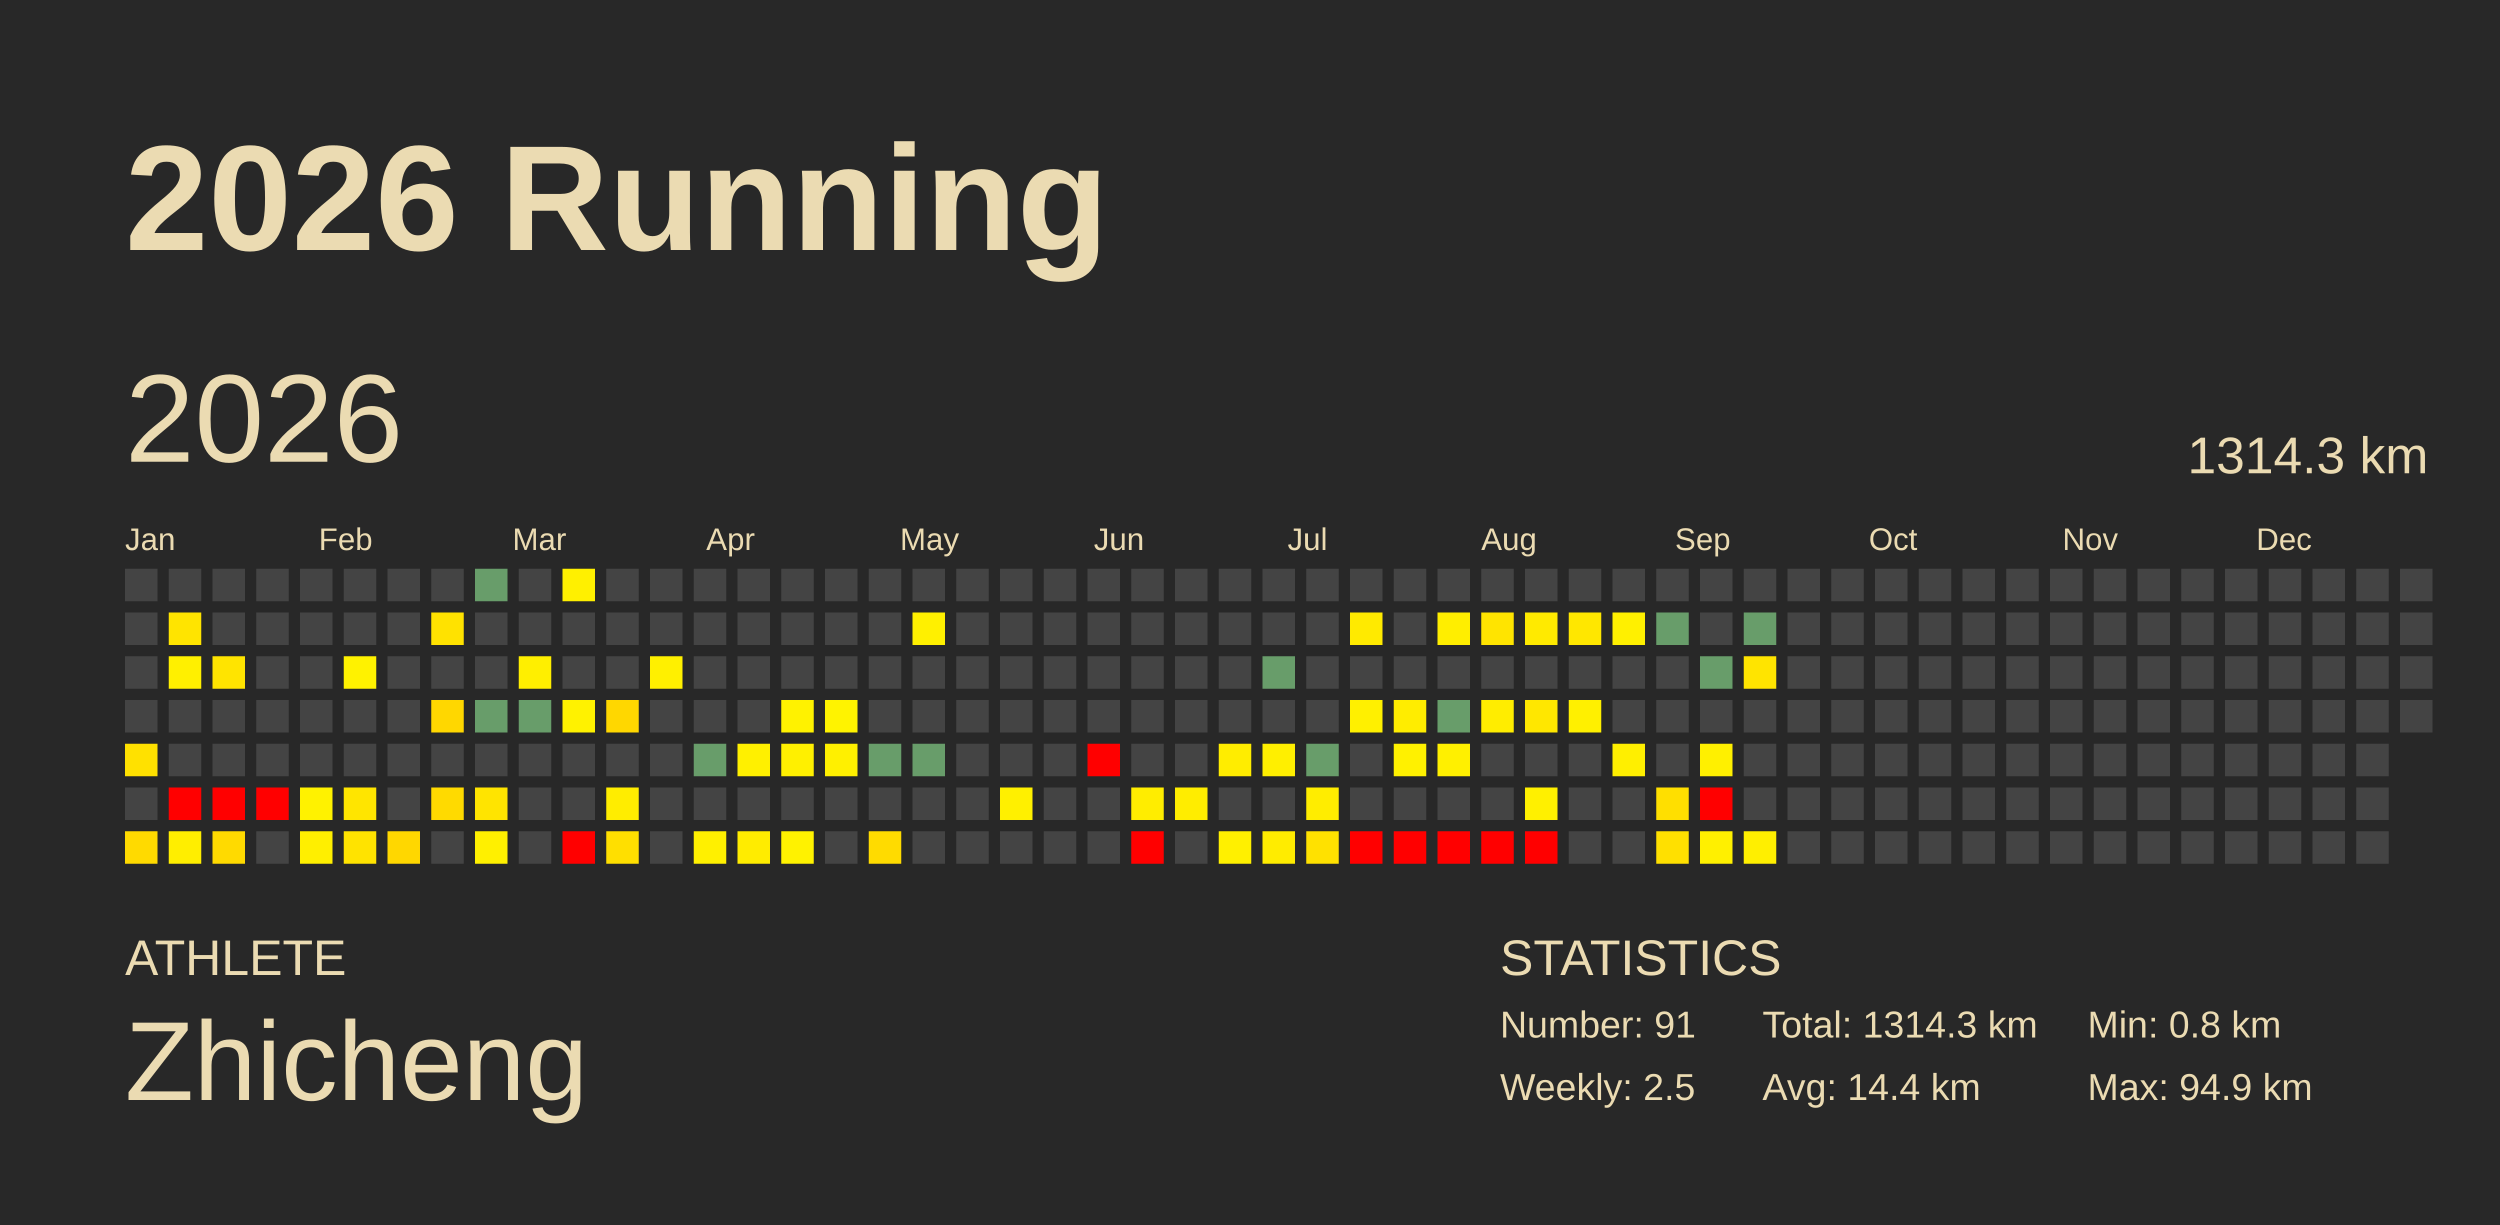
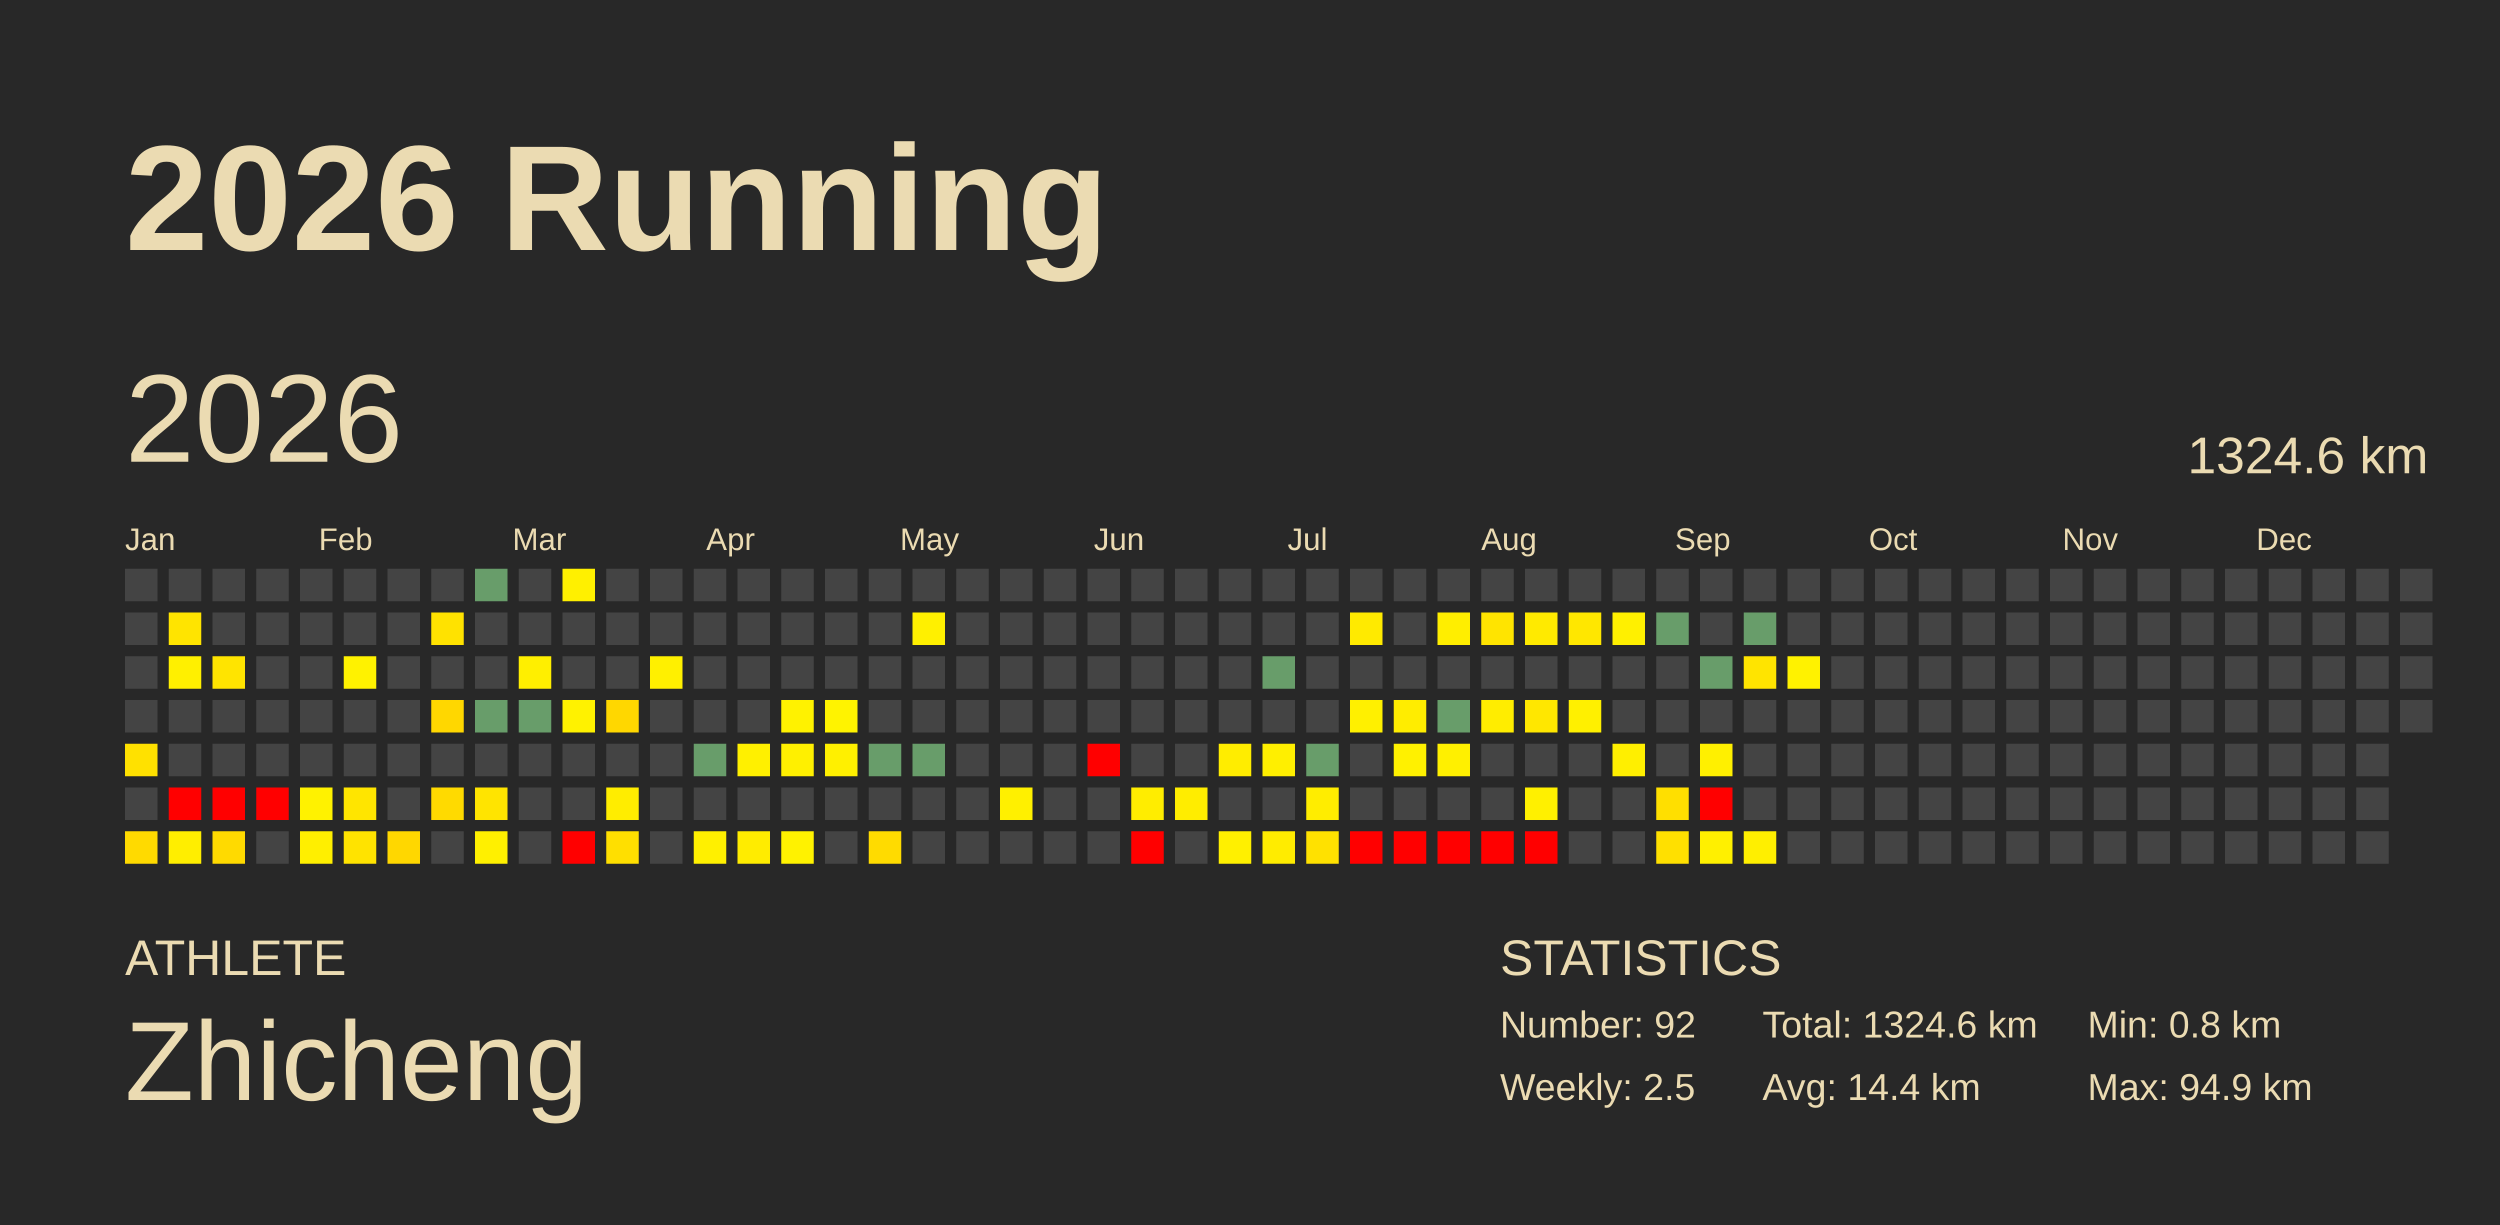
<svg xmlns="http://www.w3.org/2000/svg" baseProfile="full" height="98mm" version="1.1" viewBox="0,0,200,98" width="200mm">
  <defs />
  <rect fill="#282828" height="98" width="200" x="0" y="0" />
  <text fill="#ebdbb2" style="font-size:12px; font-family:Arial; font-weight:bold;" x="10" y="20">2026 Running</text>
  <text fill="#ebdbb2" style="font-size:4px; font-family:Arial" x="10" y="78">ATHLETE</text>
  <text fill="#ebdbb2" style="font-size:9px; font-family:Arial" x="10" y="88">Zhicheng</text>
  <text fill="#ebdbb2" style="font-size:4px; font-family:Arial" x="120" y="78">STATISTICS</text>
-   <text fill="#ebdbb2" style="font-size:3px; font-family:Arial" x="120" y="83">Number: 91</text>
+   <text fill="#ebdbb2" style="font-size:3px; font-family:Arial" x="120" y="83">Number: 92</text>
  <text fill="#ebdbb2" style="font-size:3px; font-family:Arial" x="120" y="88">Weekly: 2.5</text>
-   <text fill="#ebdbb2" style="font-size:3px; font-family:Arial" x="141" y="83">Total: 1314.3 km</text>
+   <text fill="#ebdbb2" style="font-size:3px; font-family:Arial" x="141" y="83">Total: 1324.6 km</text>
  <text fill="#ebdbb2" style="font-size:3px; font-family:Arial" x="141" y="88">Avg: 14.4 km</text>
  <text fill="#ebdbb2" style="font-size:3px; font-family:Arial" x="167" y="83">Min: 0.8 km</text>
  <text fill="#ebdbb2" style="font-size:3px; font-family:Arial" x="167" y="88">Max: 94.9 km</text>
  <text dominant-baseline="hanging" fill="#ebdbb2" style="font-size:10.0px; font-family:Arial;" x="10" y="30">2026</text>
-   <text dominant-baseline="hanging" fill="#ebdbb2" style="font-size:4.125px; font-family:Arial;" x="175" y="35">1314.3 km</text>
+   <text dominant-baseline="hanging" fill="#ebdbb2" style="font-size:4.125px; font-family:Arial;" x="175" y="35">1324.6 km</text>
  <text fill="#ebdbb2" style="font-size:2.5px; font-family:Arial" x="10.0" y="44">Jan</text>
  <text fill="#ebdbb2" style="font-size:2.5px; font-family:Arial" x="25.5" y="44">Feb</text>
  <text fill="#ebdbb2" style="font-size:2.5px; font-family:Arial" x="41.0" y="44">Mar</text>
  <text fill="#ebdbb2" style="font-size:2.5px; font-family:Arial" x="56.5" y="44">Apr</text>
  <text fill="#ebdbb2" style="font-size:2.5px; font-family:Arial" x="72.0" y="44">May</text>
  <text fill="#ebdbb2" style="font-size:2.5px; font-family:Arial" x="87.5" y="44">Jun</text>
  <text fill="#ebdbb2" style="font-size:2.5px; font-family:Arial" x="103.0" y="44">Jul</text>
  <text fill="#ebdbb2" style="font-size:2.5px; font-family:Arial" x="118.5" y="44">Aug</text>
  <text fill="#ebdbb2" style="font-size:2.5px; font-family:Arial" x="134.0" y="44">Sep</text>
  <text fill="#ebdbb2" style="font-size:2.5px; font-family:Arial" x="149.5" y="44">Oct</text>
  <text fill="#ebdbb2" style="font-size:2.5px; font-family:Arial" x="165.0" y="44">Nov</text>
  <text fill="#ebdbb2" style="font-size:2.5px; font-family:Arial" x="180.5" y="44">Dec</text>
  <rect fill="#444444" height="2.6" width="2.6" x="10.0" y="45.5" />
  <rect fill="#444444" height="2.6" width="2.6" x="10.0" y="49.0" />
  <rect fill="#444444" height="2.6" width="2.6" x="10.0" y="52.5" />
  <rect fill="#444444" height="2.6" width="2.6" x="10.0" y="56.0" />
  <rect fill="#ffe100" height="2.6" width="2.6" x="10.0" y="59.5" />
  <rect fill="#444444" height="2.6" width="2.6" x="10.0" y="63.0" />
  <rect fill="#ffda00" height="2.6" width="2.6" x="10.0" y="66.5" />
  <rect fill="#444444" height="2.6" width="2.6" x="13.5" y="45.5" />
  <rect fill="#ffe400" height="2.6" width="2.6" x="13.5" y="49.0" />
  <rect fill="#fff000" height="2.6" width="2.6" x="13.5" y="52.5" />
  <rect fill="#444444" height="2.6" width="2.6" x="13.5" y="56.0" />
  <rect fill="#444444" height="2.6" width="2.6" x="13.5" y="59.5" />
  <rect fill="red" height="2.6" width="2.6" x="13.5" y="63.0" />
  <rect fill="#ffee00" height="2.6" width="2.6" x="13.5" y="66.5" />
  <rect fill="#444444" height="2.6" width="2.6" x="17.0" y="45.5" />
  <rect fill="#444444" height="2.6" width="2.6" x="17.0" y="49.0" />
  <rect fill="#ffe400" height="2.6" width="2.6" x="17.0" y="52.5" />
  <rect fill="#444444" height="2.6" width="2.6" x="17.0" y="56.0" />
  <rect fill="#444444" height="2.6" width="2.6" x="17.0" y="59.5" />
  <rect fill="red" height="2.6" width="2.6" x="17.0" y="63.0" />
  <rect fill="#ffda00" height="2.6" width="2.6" x="17.0" y="66.5" />
  <rect fill="#444444" height="2.6" width="2.6" x="20.5" y="45.5" />
  <rect fill="#444444" height="2.6" width="2.6" x="20.5" y="49.0" />
  <rect fill="#444444" height="2.6" width="2.6" x="20.5" y="52.5" />
  <rect fill="#444444" height="2.6" width="2.6" x="20.5" y="56.0" />
  <rect fill="#444444" height="2.6" width="2.6" x="20.5" y="59.5" />
  <rect fill="red" height="2.6" width="2.6" x="20.5" y="63.0" />
  <rect fill="#444444" height="2.6" width="2.6" x="20.5" y="66.5" />
  <rect fill="#444444" height="2.6" width="2.6" x="24.0" y="45.5" />
  <rect fill="#444444" height="2.6" width="2.6" x="24.0" y="49.0" />
  <rect fill="#444444" height="2.6" width="2.6" x="24.0" y="52.5" />
  <rect fill="#444444" height="2.6" width="2.6" x="24.0" y="56.0" />
  <rect fill="#444444" height="2.6" width="2.6" x="24.0" y="59.5" />
  <rect fill="#fff200" height="2.6" width="2.6" x="24.0" y="63.0" />
  <rect fill="#ffef00" height="2.6" width="2.6" x="24.0" y="66.5" />
  <rect fill="#444444" height="2.6" width="2.6" x="27.5" y="45.5" />
  <rect fill="#444444" height="2.6" width="2.6" x="27.5" y="49.0" />
  <rect fill="#fff200" height="2.6" width="2.6" x="27.5" y="52.5" />
  <rect fill="#444444" height="2.6" width="2.6" x="27.5" y="56.0" />
  <rect fill="#444444" height="2.6" width="2.6" x="27.5" y="59.5" />
  <rect fill="#ffe500" height="2.6" width="2.6" x="27.5" y="63.0" />
  <rect fill="#ffe300" height="2.6" width="2.6" x="27.5" y="66.5" />
  <rect fill="#444444" height="2.6" width="2.6" x="31.0" y="45.5" />
  <rect fill="#444444" height="2.6" width="2.6" x="31.0" y="49.0" />
  <rect fill="#444444" height="2.6" width="2.6" x="31.0" y="52.5" />
  <rect fill="#444444" height="2.6" width="2.6" x="31.0" y="56.0" />
  <rect fill="#444444" height="2.6" width="2.6" x="31.0" y="59.5" />
  <rect fill="#444444" height="2.6" width="2.6" x="31.0" y="63.0" />
  <rect fill="#ffd700" height="2.6" width="2.6" x="31.0" y="66.5" />
  <rect fill="#444444" height="2.6" width="2.6" x="34.5" y="45.5" />
  <rect fill="#ffe200" height="2.6" width="2.6" x="34.5" y="49.0" />
  <rect fill="#444444" height="2.6" width="2.6" x="34.5" y="52.5" />
  <rect fill="#ffd700" height="2.6" width="2.6" x="34.5" y="56.0" />
  <rect fill="#444444" height="2.6" width="2.6" x="34.5" y="59.5" />
  <rect fill="#ffda00" height="2.6" width="2.6" x="34.5" y="63.0" />
  <rect fill="#444444" height="2.6" width="2.6" x="34.5" y="66.5" />
  <rect fill="#689d6a" height="2.6" width="2.6" x="38.0" y="45.5" />
  <rect fill="#444444" height="2.6" width="2.6" x="38.0" y="49.0" />
  <rect fill="#444444" height="2.6" width="2.6" x="38.0" y="52.5" />
  <rect fill="#689d6a" height="2.6" width="2.6" x="38.0" y="56.0" />
  <rect fill="#444444" height="2.6" width="2.6" x="38.0" y="59.5" />
  <rect fill="#ffe400" height="2.6" width="2.6" x="38.0" y="63.0" />
  <rect fill="#fff000" height="2.6" width="2.6" x="38.0" y="66.5" />
  <rect fill="#444444" height="2.6" width="2.6" x="41.5" y="45.5" />
  <rect fill="#444444" height="2.6" width="2.6" x="41.5" y="49.0" />
  <rect fill="#ffef00" height="2.6" width="2.6" x="41.5" y="52.5" />
  <rect fill="#689d6a" height="2.6" width="2.6" x="41.5" y="56.0" />
  <rect fill="#444444" height="2.6" width="2.6" x="41.5" y="59.5" />
  <rect fill="#444444" height="2.6" width="2.6" x="41.5" y="63.0" />
  <rect fill="#444444" height="2.6" width="2.6" x="41.5" y="66.5" />
  <rect fill="#fff000" height="2.6" width="2.6" x="45.0" y="45.5" />
  <rect fill="#444444" height="2.6" width="2.6" x="45.0" y="49.0" />
  <rect fill="#444444" height="2.6" width="2.6" x="45.0" y="52.5" />
  <rect fill="#fff200" height="2.6" width="2.6" x="45.0" y="56.0" />
  <rect fill="#444444" height="2.6" width="2.6" x="45.0" y="59.5" />
  <rect fill="#444444" height="2.6" width="2.6" x="45.0" y="63.0" />
  <rect fill="red" height="2.6" width="2.6" x="45.0" y="66.5" />
  <rect fill="#444444" height="2.6" width="2.6" x="48.5" y="45.5" />
  <rect fill="#444444" height="2.6" width="2.6" x="48.5" y="49.0" />
  <rect fill="#444444" height="2.6" width="2.6" x="48.5" y="52.5" />
  <rect fill="#ffd700" height="2.6" width="2.6" x="48.5" y="56.0" />
  <rect fill="#444444" height="2.6" width="2.6" x="48.5" y="59.5" />
  <rect fill="#ffed00" height="2.6" width="2.6" x="48.5" y="63.0" />
  <rect fill="#ffdf00" height="2.6" width="2.6" x="48.5" y="66.5" />
  <rect fill="#444444" height="2.6" width="2.6" x="52.0" y="45.5" />
  <rect fill="#444444" height="2.6" width="2.6" x="52.0" y="49.0" />
  <rect fill="#fff000" height="2.6" width="2.6" x="52.0" y="52.5" />
  <rect fill="#444444" height="2.6" width="2.6" x="52.0" y="56.0" />
  <rect fill="#444444" height="2.6" width="2.6" x="52.0" y="59.5" />
  <rect fill="#444444" height="2.6" width="2.6" x="52.0" y="63.0" />
  <rect fill="#444444" height="2.6" width="2.6" x="52.0" y="66.5" />
  <rect fill="#444444" height="2.6" width="2.6" x="55.5" y="45.5" />
  <rect fill="#444444" height="2.6" width="2.6" x="55.5" y="49.0" />
  <rect fill="#444444" height="2.6" width="2.6" x="55.5" y="52.5" />
  <rect fill="#444444" height="2.6" width="2.6" x="55.5" y="56.0" />
  <rect fill="#689d6a" height="2.6" width="2.6" x="55.5" y="59.5" />
  <rect fill="#444444" height="2.6" width="2.6" x="55.5" y="63.0" />
  <rect fill="#fff000" height="2.6" width="2.6" x="55.5" y="66.5" />
  <rect fill="#444444" height="2.6" width="2.6" x="59.0" y="45.5" />
  <rect fill="#444444" height="2.6" width="2.6" x="59.0" y="49.0" />
  <rect fill="#444444" height="2.6" width="2.6" x="59.0" y="52.5" />
  <rect fill="#444444" height="2.6" width="2.6" x="59.0" y="56.0" />
  <rect fill="#fff000" height="2.6" width="2.6" x="59.0" y="59.5" />
  <rect fill="#444444" height="2.6" width="2.6" x="59.0" y="63.0" />
  <rect fill="#ffec00" height="2.6" width="2.6" x="59.0" y="66.5" />
  <rect fill="#444444" height="2.6" width="2.6" x="62.5" y="45.5" />
  <rect fill="#444444" height="2.6" width="2.6" x="62.5" y="49.0" />
  <rect fill="#444444" height="2.6" width="2.6" x="62.5" y="52.5" />
  <rect fill="#fff200" height="2.6" width="2.6" x="62.5" y="56.0" />
  <rect fill="#fff000" height="2.6" width="2.6" x="62.5" y="59.5" />
  <rect fill="#444444" height="2.6" width="2.6" x="62.5" y="63.0" />
  <rect fill="#fff200" height="2.6" width="2.6" x="62.5" y="66.5" />
  <rect fill="#444444" height="2.6" width="2.6" x="66.0" y="45.5" />
  <rect fill="#444444" height="2.6" width="2.6" x="66.0" y="49.0" />
  <rect fill="#444444" height="2.6" width="2.6" x="66.0" y="52.5" />
  <rect fill="#fff300" height="2.6" width="2.6" x="66.0" y="56.0" />
  <rect fill="#fff000" height="2.6" width="2.6" x="66.0" y="59.5" />
  <rect fill="#444444" height="2.6" width="2.6" x="66.0" y="63.0" />
  <rect fill="#444444" height="2.6" width="2.6" x="66.0" y="66.5" />
  <rect fill="#444444" height="2.6" width="2.6" x="69.5" y="45.5" />
  <rect fill="#444444" height="2.6" width="2.6" x="69.5" y="49.0" />
  <rect fill="#444444" height="2.6" width="2.6" x="69.5" y="52.5" />
  <rect fill="#444444" height="2.6" width="2.6" x="69.5" y="56.0" />
  <rect fill="#689d6a" height="2.6" width="2.6" x="69.5" y="59.5" />
  <rect fill="#444444" height="2.6" width="2.6" x="69.5" y="63.0" />
  <rect fill="#ffdb00" height="2.6" width="2.6" x="69.5" y="66.5" />
  <rect fill="#444444" height="2.6" width="2.6" x="73.0" y="45.5" />
  <rect fill="#fff000" height="2.6" width="2.6" x="73.0" y="49.0" />
  <rect fill="#444444" height="2.6" width="2.6" x="73.0" y="52.5" />
  <rect fill="#444444" height="2.6" width="2.6" x="73.0" y="56.0" />
  <rect fill="#689d6a" height="2.6" width="2.6" x="73.0" y="59.5" />
  <rect fill="#444444" height="2.6" width="2.6" x="73.0" y="63.0" />
  <rect fill="#444444" height="2.6" width="2.6" x="73.0" y="66.5" />
  <rect fill="#444444" height="2.6" width="2.6" x="76.5" y="45.5" />
  <rect fill="#444444" height="2.6" width="2.6" x="76.5" y="49.0" />
  <rect fill="#444444" height="2.6" width="2.6" x="76.5" y="52.5" />
  <rect fill="#444444" height="2.6" width="2.6" x="76.5" y="56.0" />
  <rect fill="#444444" height="2.6" width="2.6" x="76.5" y="59.5" />
  <rect fill="#444444" height="2.6" width="2.6" x="76.5" y="63.0" />
  <rect fill="#444444" height="2.6" width="2.6" x="76.5" y="66.5" />
  <rect fill="#444444" height="2.6" width="2.6" x="80.0" y="45.5" />
  <rect fill="#444444" height="2.6" width="2.6" x="80.0" y="49.0" />
  <rect fill="#444444" height="2.6" width="2.6" x="80.0" y="52.5" />
  <rect fill="#444444" height="2.6" width="2.6" x="80.0" y="56.0" />
  <rect fill="#444444" height="2.6" width="2.6" x="80.0" y="59.5" />
  <rect fill="#fff000" height="2.6" width="2.6" x="80.0" y="63.0" />
  <rect fill="#444444" height="2.6" width="2.6" x="80.0" y="66.5" />
  <rect fill="#444444" height="2.6" width="2.6" x="83.5" y="45.5" />
  <rect fill="#444444" height="2.6" width="2.6" x="83.5" y="49.0" />
  <rect fill="#444444" height="2.6" width="2.6" x="83.5" y="52.5" />
  <rect fill="#444444" height="2.6" width="2.6" x="83.5" y="56.0" />
  <rect fill="#444444" height="2.6" width="2.6" x="83.5" y="59.5" />
  <rect fill="#444444" height="2.6" width="2.6" x="83.5" y="63.0" />
  <rect fill="#444444" height="2.6" width="2.6" x="83.5" y="66.5" />
  <rect fill="#444444" height="2.6" width="2.6" x="87.0" y="45.5" />
  <rect fill="#444444" height="2.6" width="2.6" x="87.0" y="49.0" />
  <rect fill="#444444" height="2.6" width="2.6" x="87.0" y="52.5" />
  <rect fill="#444444" height="2.6" width="2.6" x="87.0" y="56.0" />
  <rect fill="red" height="2.6" width="2.6" x="87.0" y="59.5" />
  <rect fill="#444444" height="2.6" width="2.6" x="87.0" y="63.0" />
  <rect fill="#444444" height="2.6" width="2.6" x="87.0" y="66.5" />
  <rect fill="#444444" height="2.6" width="2.6" x="90.5" y="45.5" />
  <rect fill="#444444" height="2.6" width="2.6" x="90.5" y="49.0" />
  <rect fill="#444444" height="2.6" width="2.6" x="90.5" y="52.5" />
  <rect fill="#444444" height="2.6" width="2.6" x="90.5" y="56.0" />
  <rect fill="#444444" height="2.6" width="2.6" x="90.5" y="59.5" />
  <rect fill="#ffed00" height="2.6" width="2.6" x="90.5" y="63.0" />
  <rect fill="red" height="2.6" width="2.6" x="90.5" y="66.5" />
  <rect fill="#444444" height="2.6" width="2.6" x="94.0" y="45.5" />
  <rect fill="#444444" height="2.6" width="2.6" x="94.0" y="49.0" />
  <rect fill="#444444" height="2.6" width="2.6" x="94.0" y="52.5" />
  <rect fill="#444444" height="2.6" width="2.6" x="94.0" y="56.0" />
  <rect fill="#444444" height="2.6" width="2.6" x="94.0" y="59.5" />
  <rect fill="#ffed00" height="2.6" width="2.6" x="94.0" y="63.0" />
  <rect fill="#444444" height="2.6" width="2.6" x="94.0" y="66.5" />
  <rect fill="#444444" height="2.6" width="2.6" x="97.5" y="45.5" />
  <rect fill="#444444" height="2.6" width="2.6" x="97.5" y="49.0" />
  <rect fill="#444444" height="2.6" width="2.6" x="97.5" y="52.5" />
  <rect fill="#444444" height="2.6" width="2.6" x="97.5" y="56.0" />
  <rect fill="#ffed00" height="2.6" width="2.6" x="97.5" y="59.5" />
  <rect fill="#444444" height="2.6" width="2.6" x="97.5" y="63.0" />
  <rect fill="#fff000" height="2.6" width="2.6" x="97.5" y="66.5" />
  <rect fill="#444444" height="2.6" width="2.6" x="101.0" y="45.5" />
  <rect fill="#444444" height="2.6" width="2.6" x="101.0" y="49.0" />
  <rect fill="#689d6a" height="2.6" width="2.6" x="101.0" y="52.5" />
  <rect fill="#444444" height="2.6" width="2.6" x="101.0" y="56.0" />
  <rect fill="#ffef00" height="2.6" width="2.6" x="101.0" y="59.5" />
  <rect fill="#444444" height="2.6" width="2.6" x="101.0" y="63.0" />
  <rect fill="#ffec00" height="2.6" width="2.6" x="101.0" y="66.5" />
  <rect fill="#444444" height="2.6" width="2.6" x="104.5" y="45.5" />
  <rect fill="#444444" height="2.6" width="2.6" x="104.5" y="49.0" />
  <rect fill="#444444" height="2.6" width="2.6" x="104.5" y="52.5" />
  <rect fill="#444444" height="2.6" width="2.6" x="104.5" y="56.0" />
  <rect fill="#689d6a" height="2.6" width="2.6" x="104.5" y="59.5" />
  <rect fill="#ffed00" height="2.6" width="2.6" x="104.5" y="63.0" />
  <rect fill="#ffe100" height="2.6" width="2.6" x="104.5" y="66.5" />
  <rect fill="#444444" height="2.6" width="2.6" x="108.0" y="45.5" />
  <rect fill="#ffea00" height="2.6" width="2.6" x="108.0" y="49.0" />
  <rect fill="#444444" height="2.6" width="2.6" x="108.0" y="52.5" />
  <rect fill="#fff000" height="2.6" width="2.6" x="108.0" y="56.0" />
  <rect fill="#444444" height="2.6" width="2.6" x="108.0" y="59.5" />
  <rect fill="#444444" height="2.6" width="2.6" x="108.0" y="63.0" />
  <rect fill="red" height="2.6" width="2.6" x="108.0" y="66.5" />
  <rect fill="#444444" height="2.6" width="2.6" x="111.5" y="45.5" />
  <rect fill="#444444" height="2.6" width="2.6" x="111.5" y="49.0" />
  <rect fill="#444444" height="2.6" width="2.6" x="111.5" y="52.5" />
  <rect fill="#ffed00" height="2.6" width="2.6" x="111.5" y="56.0" />
  <rect fill="#fff100" height="2.6" width="2.6" x="111.5" y="59.5" />
  <rect fill="#444444" height="2.6" width="2.6" x="111.5" y="63.0" />
  <rect fill="red" height="2.6" width="2.6" x="111.5" y="66.5" />
  <rect fill="#444444" height="2.6" width="2.6" x="115.0" y="45.5" />
  <rect fill="#ffee00" height="2.6" width="2.6" x="115.0" y="49.0" />
  <rect fill="#444444" height="2.6" width="2.6" x="115.0" y="52.5" />
  <rect fill="#689d6a" height="2.6" width="2.6" x="115.0" y="56.0" />
  <rect fill="#fff000" height="2.6" width="2.6" x="115.0" y="59.5" />
  <rect fill="#444444" height="2.6" width="2.6" x="115.0" y="63.0" />
  <rect fill="red" height="2.6" width="2.6" x="115.0" y="66.5" />
  <rect fill="#444444" height="2.6" width="2.6" x="118.5" y="45.5" />
  <rect fill="#ffe400" height="2.6" width="2.6" x="118.5" y="49.0" />
  <rect fill="#444444" height="2.6" width="2.6" x="118.5" y="52.5" />
  <rect fill="#ffed00" height="2.6" width="2.6" x="118.5" y="56.0" />
  <rect fill="#444444" height="2.6" width="2.6" x="118.5" y="59.5" />
  <rect fill="#444444" height="2.6" width="2.6" x="118.5" y="63.0" />
  <rect fill="red" height="2.6" width="2.6" x="118.5" y="66.5" />
  <rect fill="#444444" height="2.6" width="2.6" x="122.0" y="45.5" />
  <rect fill="#ffea00" height="2.6" width="2.6" x="122.0" y="49.0" />
  <rect fill="#444444" height="2.6" width="2.6" x="122.0" y="52.5" />
  <rect fill="#ffe700" height="2.6" width="2.6" x="122.0" y="56.0" />
  <rect fill="#444444" height="2.6" width="2.6" x="122.0" y="59.5" />
  <rect fill="#fff000" height="2.6" width="2.6" x="122.0" y="63.0" />
  <rect fill="red" height="2.6" width="2.6" x="122.0" y="66.5" />
  <rect fill="#444444" height="2.6" width="2.6" x="125.5" y="45.5" />
  <rect fill="#ffe700" height="2.6" width="2.6" x="125.5" y="49.0" />
  <rect fill="#444444" height="2.6" width="2.6" x="125.5" y="52.5" />
  <rect fill="#fff000" height="2.6" width="2.6" x="125.5" y="56.0" />
  <rect fill="#444444" height="2.6" width="2.6" x="125.5" y="59.5" />
  <rect fill="#444444" height="2.6" width="2.6" x="125.5" y="63.0" />
  <rect fill="#444444" height="2.6" width="2.6" x="125.5" y="66.5" />
  <rect fill="#444444" height="2.6" width="2.6" x="129.0" y="45.5" />
  <rect fill="#fff000" height="2.6" width="2.6" x="129.0" y="49.0" />
  <rect fill="#444444" height="2.6" width="2.6" x="129.0" y="52.5" />
  <rect fill="#444444" height="2.6" width="2.6" x="129.0" y="56.0" />
  <rect fill="#ffef00" height="2.6" width="2.6" x="129.0" y="59.5" />
  <rect fill="#444444" height="2.6" width="2.6" x="129.0" y="63.0" />
  <rect fill="#444444" height="2.6" width="2.6" x="129.0" y="66.5" />
  <rect fill="#444444" height="2.6" width="2.6" x="132.5" y="45.5" />
  <rect fill="#689d6a" height="2.6" width="2.6" x="132.5" y="49.0" />
  <rect fill="#444444" height="2.6" width="2.6" x="132.5" y="52.5" />
  <rect fill="#444444" height="2.6" width="2.6" x="132.5" y="56.0" />
  <rect fill="#444444" height="2.6" width="2.6" x="132.5" y="59.5" />
  <rect fill="#ffdf00" height="2.6" width="2.6" x="132.5" y="63.0" />
  <rect fill="#ffe000" height="2.6" width="2.6" x="132.5" y="66.5" />
  <rect fill="#444444" height="2.6" width="2.6" x="136.0" y="45.5" />
  <rect fill="#444444" height="2.6" width="2.6" x="136.0" y="49.0" />
  <rect fill="#689d6a" height="2.6" width="2.6" x="136.0" y="52.5" />
  <rect fill="#444444" height="2.6" width="2.6" x="136.0" y="56.0" />
  <rect fill="#fff000" height="2.6" width="2.6" x="136.0" y="59.5" />
  <rect fill="red" height="2.6" width="2.6" x="136.0" y="63.0" />
  <rect fill="#fff000" height="2.6" width="2.6" x="136.0" y="66.5" />
  <rect fill="#444444" height="2.6" width="2.6" x="139.5" y="45.5" />
  <rect fill="#689d6a" height="2.6" width="2.6" x="139.5" y="49.0" />
  <rect fill="#ffe400" height="2.6" width="2.6" x="139.5" y="52.5" />
  <rect fill="#444444" height="2.6" width="2.6" x="139.5" y="56.0" />
  <rect fill="#444444" height="2.6" width="2.6" x="139.5" y="59.5" />
  <rect fill="#444444" height="2.6" width="2.6" x="139.5" y="63.0" />
  <rect fill="#ffef00" height="2.6" width="2.6" x="139.5" y="66.5" />
  <rect fill="#444444" height="2.6" width="2.6" x="143.0" y="45.5" />
  <rect fill="#444444" height="2.6" width="2.6" x="143.0" y="49.0" />
-   <rect fill="#444444" height="2.6" width="2.6" x="143.0" y="52.5" />
+   <rect fill="#fff200" height="2.6" width="2.6" x="143.0" y="52.5" />
  <rect fill="#444444" height="2.6" width="2.6" x="143.0" y="56.0" />
  <rect fill="#444444" height="2.6" width="2.6" x="143.0" y="59.5" />
  <rect fill="#444444" height="2.6" width="2.6" x="143.0" y="63.0" />
  <rect fill="#444444" height="2.6" width="2.6" x="143.0" y="66.5" />
  <rect fill="#444444" height="2.6" width="2.6" x="146.5" y="45.5" />
  <rect fill="#444444" height="2.6" width="2.6" x="146.5" y="49.0" />
  <rect fill="#444444" height="2.6" width="2.6" x="146.5" y="52.5" />
  <rect fill="#444444" height="2.6" width="2.6" x="146.5" y="56.0" />
  <rect fill="#444444" height="2.6" width="2.6" x="146.5" y="59.5" />
  <rect fill="#444444" height="2.6" width="2.6" x="146.5" y="63.0" />
  <rect fill="#444444" height="2.6" width="2.6" x="146.5" y="66.5" />
  <rect fill="#444444" height="2.6" width="2.6" x="150.0" y="45.5" />
  <rect fill="#444444" height="2.6" width="2.6" x="150.0" y="49.0" />
  <rect fill="#444444" height="2.6" width="2.6" x="150.0" y="52.5" />
  <rect fill="#444444" height="2.6" width="2.6" x="150.0" y="56.0" />
  <rect fill="#444444" height="2.6" width="2.6" x="150.0" y="59.5" />
  <rect fill="#444444" height="2.6" width="2.6" x="150.0" y="63.0" />
  <rect fill="#444444" height="2.6" width="2.6" x="150.0" y="66.5" />
  <rect fill="#444444" height="2.6" width="2.6" x="153.5" y="45.5" />
  <rect fill="#444444" height="2.6" width="2.6" x="153.5" y="49.0" />
  <rect fill="#444444" height="2.6" width="2.6" x="153.5" y="52.5" />
  <rect fill="#444444" height="2.6" width="2.6" x="153.5" y="56.0" />
  <rect fill="#444444" height="2.6" width="2.6" x="153.5" y="59.5" />
  <rect fill="#444444" height="2.6" width="2.6" x="153.5" y="63.0" />
  <rect fill="#444444" height="2.6" width="2.6" x="153.5" y="66.5" />
  <rect fill="#444444" height="2.6" width="2.6" x="157.0" y="45.5" />
  <rect fill="#444444" height="2.6" width="2.6" x="157.0" y="49.0" />
  <rect fill="#444444" height="2.6" width="2.6" x="157.0" y="52.5" />
  <rect fill="#444444" height="2.6" width="2.6" x="157.0" y="56.0" />
  <rect fill="#444444" height="2.6" width="2.6" x="157.0" y="59.5" />
  <rect fill="#444444" height="2.6" width="2.6" x="157.0" y="63.0" />
  <rect fill="#444444" height="2.6" width="2.6" x="157.0" y="66.5" />
  <rect fill="#444444" height="2.6" width="2.6" x="160.5" y="45.5" />
  <rect fill="#444444" height="2.6" width="2.6" x="160.5" y="49.0" />
  <rect fill="#444444" height="2.6" width="2.6" x="160.5" y="52.5" />
  <rect fill="#444444" height="2.6" width="2.6" x="160.5" y="56.0" />
  <rect fill="#444444" height="2.6" width="2.6" x="160.5" y="59.5" />
  <rect fill="#444444" height="2.6" width="2.6" x="160.5" y="63.0" />
  <rect fill="#444444" height="2.6" width="2.6" x="160.5" y="66.5" />
  <rect fill="#444444" height="2.6" width="2.6" x="164.0" y="45.5" />
  <rect fill="#444444" height="2.6" width="2.6" x="164.0" y="49.0" />
  <rect fill="#444444" height="2.6" width="2.6" x="164.0" y="52.5" />
  <rect fill="#444444" height="2.6" width="2.6" x="164.0" y="56.0" />
  <rect fill="#444444" height="2.6" width="2.6" x="164.0" y="59.5" />
  <rect fill="#444444" height="2.6" width="2.6" x="164.0" y="63.0" />
  <rect fill="#444444" height="2.6" width="2.6" x="164.0" y="66.5" />
  <rect fill="#444444" height="2.6" width="2.6" x="167.5" y="45.5" />
  <rect fill="#444444" height="2.6" width="2.6" x="167.5" y="49.0" />
  <rect fill="#444444" height="2.6" width="2.6" x="167.5" y="52.5" />
  <rect fill="#444444" height="2.6" width="2.6" x="167.5" y="56.0" />
  <rect fill="#444444" height="2.6" width="2.6" x="167.5" y="59.5" />
  <rect fill="#444444" height="2.6" width="2.6" x="167.5" y="63.0" />
  <rect fill="#444444" height="2.6" width="2.6" x="167.5" y="66.5" />
  <rect fill="#444444" height="2.6" width="2.6" x="171.0" y="45.5" />
  <rect fill="#444444" height="2.6" width="2.6" x="171.0" y="49.0" />
  <rect fill="#444444" height="2.6" width="2.6" x="171.0" y="52.5" />
  <rect fill="#444444" height="2.6" width="2.6" x="171.0" y="56.0" />
  <rect fill="#444444" height="2.6" width="2.6" x="171.0" y="59.5" />
  <rect fill="#444444" height="2.6" width="2.6" x="171.0" y="63.0" />
  <rect fill="#444444" height="2.6" width="2.6" x="171.0" y="66.5" />
  <rect fill="#444444" height="2.6" width="2.6" x="174.5" y="45.5" />
  <rect fill="#444444" height="2.6" width="2.6" x="174.5" y="49.0" />
  <rect fill="#444444" height="2.6" width="2.6" x="174.5" y="52.5" />
  <rect fill="#444444" height="2.6" width="2.6" x="174.5" y="56.0" />
  <rect fill="#444444" height="2.6" width="2.6" x="174.5" y="59.5" />
  <rect fill="#444444" height="2.6" width="2.6" x="174.5" y="63.0" />
  <rect fill="#444444" height="2.6" width="2.6" x="174.5" y="66.5" />
  <rect fill="#444444" height="2.6" width="2.6" x="178.0" y="45.5" />
  <rect fill="#444444" height="2.6" width="2.6" x="178.0" y="49.0" />
  <rect fill="#444444" height="2.6" width="2.6" x="178.0" y="52.5" />
  <rect fill="#444444" height="2.6" width="2.6" x="178.0" y="56.0" />
  <rect fill="#444444" height="2.6" width="2.6" x="178.0" y="59.5" />
  <rect fill="#444444" height="2.6" width="2.6" x="178.0" y="63.0" />
  <rect fill="#444444" height="2.6" width="2.6" x="178.0" y="66.5" />
  <rect fill="#444444" height="2.6" width="2.6" x="181.5" y="45.5" />
  <rect fill="#444444" height="2.6" width="2.6" x="181.5" y="49.0" />
  <rect fill="#444444" height="2.6" width="2.6" x="181.5" y="52.5" />
  <rect fill="#444444" height="2.6" width="2.6" x="181.5" y="56.0" />
  <rect fill="#444444" height="2.6" width="2.6" x="181.5" y="59.5" />
  <rect fill="#444444" height="2.6" width="2.6" x="181.5" y="63.0" />
  <rect fill="#444444" height="2.6" width="2.6" x="181.5" y="66.5" />
  <rect fill="#444444" height="2.6" width="2.6" x="185.0" y="45.5" />
  <rect fill="#444444" height="2.6" width="2.6" x="185.0" y="49.0" />
  <rect fill="#444444" height="2.6" width="2.6" x="185.0" y="52.5" />
  <rect fill="#444444" height="2.6" width="2.6" x="185.0" y="56.0" />
  <rect fill="#444444" height="2.6" width="2.6" x="185.0" y="59.5" />
  <rect fill="#444444" height="2.6" width="2.6" x="185.0" y="63.0" />
  <rect fill="#444444" height="2.6" width="2.6" x="185.0" y="66.5" />
  <rect fill="#444444" height="2.6" width="2.6" x="188.5" y="45.5" />
  <rect fill="#444444" height="2.6" width="2.6" x="188.5" y="49.0" />
  <rect fill="#444444" height="2.6" width="2.6" x="188.5" y="52.5" />
  <rect fill="#444444" height="2.6" width="2.6" x="188.5" y="56.0" />
  <rect fill="#444444" height="2.6" width="2.6" x="188.5" y="59.5" />
  <rect fill="#444444" height="2.6" width="2.6" x="188.5" y="63.0" />
  <rect fill="#444444" height="2.6" width="2.6" x="188.5" y="66.5" />
  <rect fill="#444444" height="2.6" width="2.6" x="192.0" y="45.5" />
  <rect fill="#444444" height="2.6" width="2.6" x="192.0" y="49.0" />
  <rect fill="#444444" height="2.6" width="2.6" x="192.0" y="52.5" />
  <rect fill="#444444" height="2.6" width="2.6" x="192.0" y="56.0" />
</svg>
